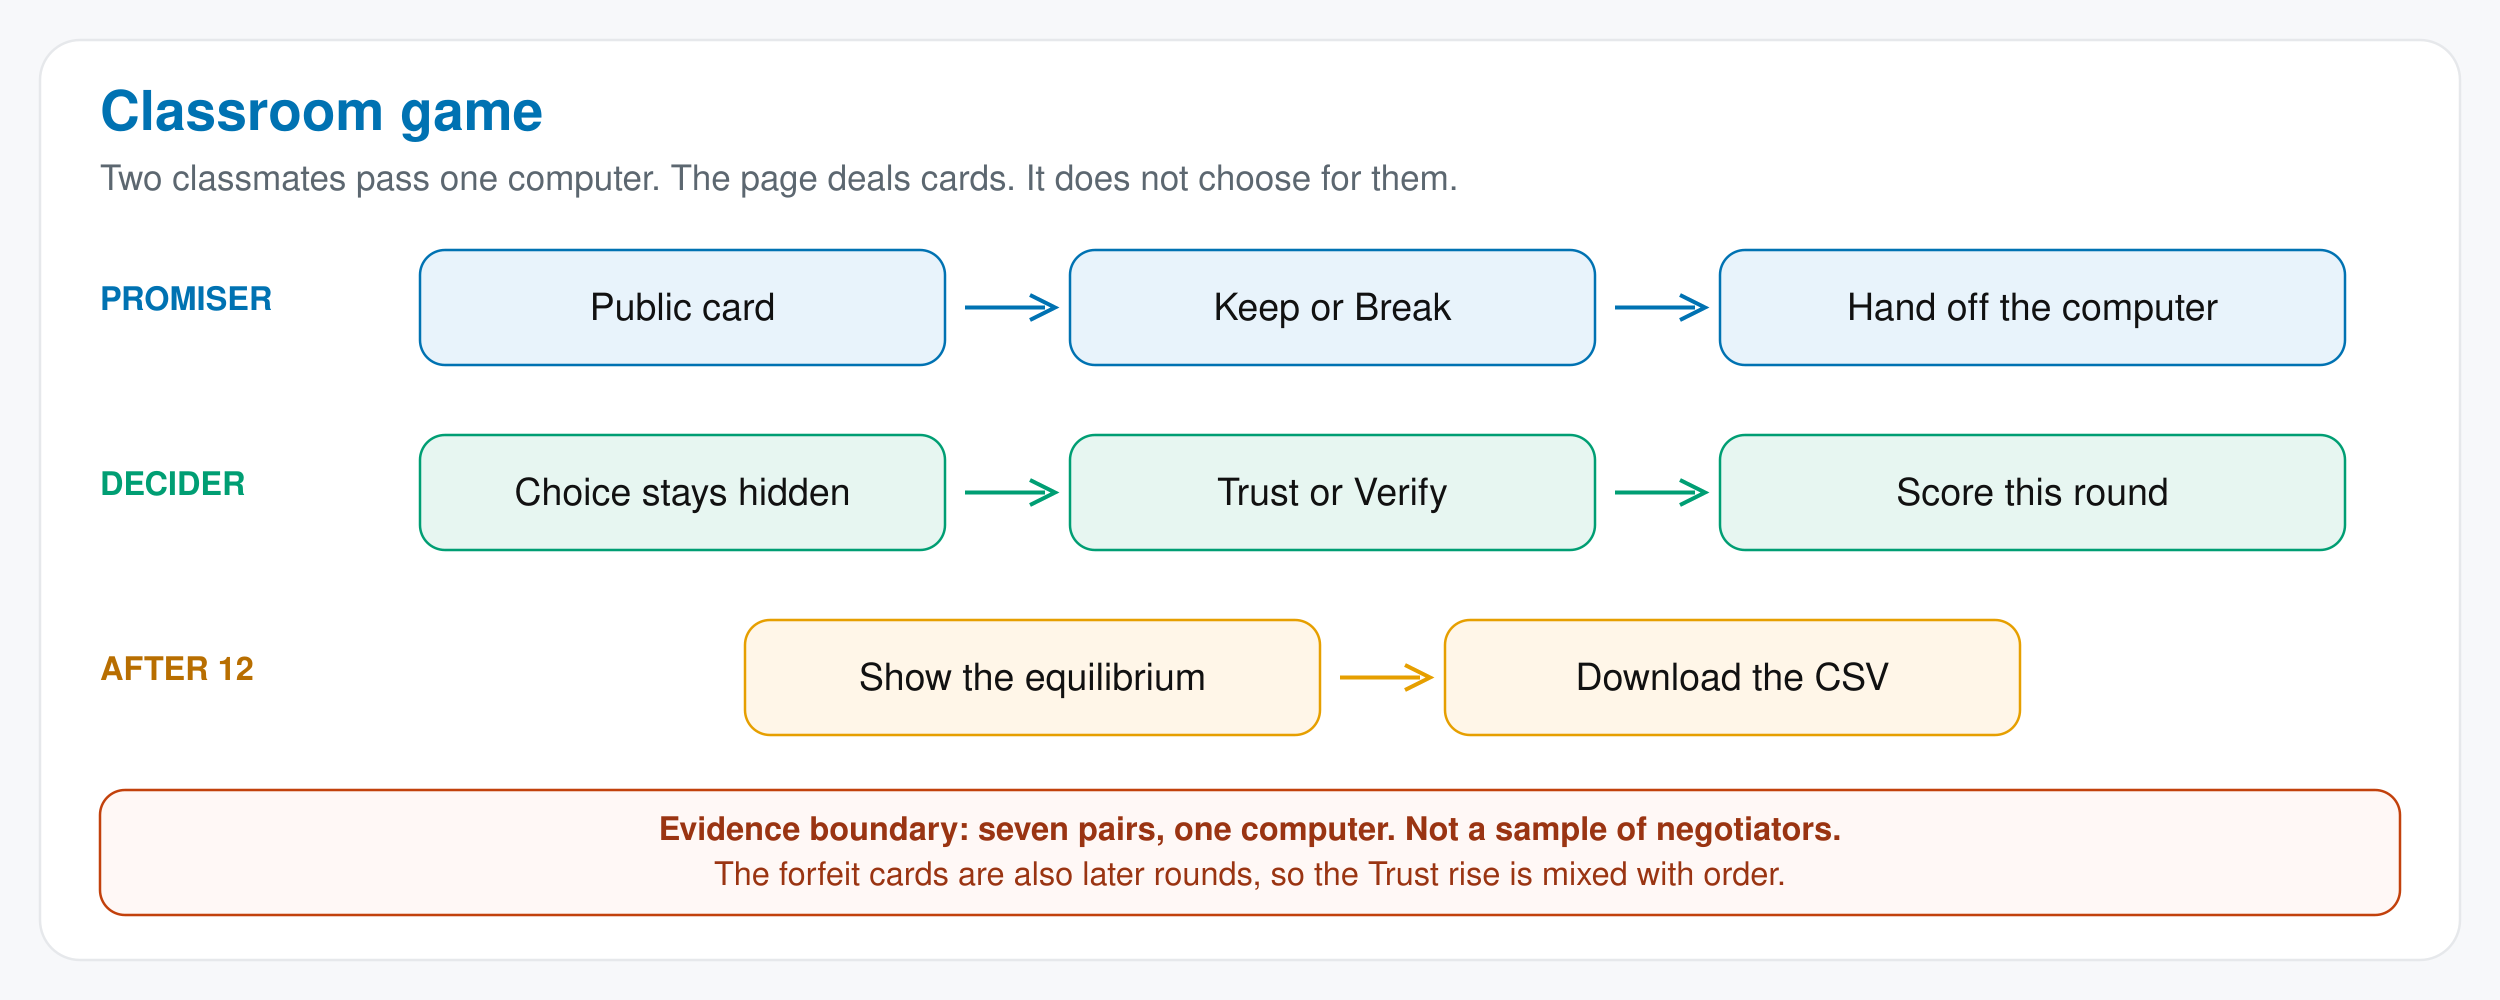
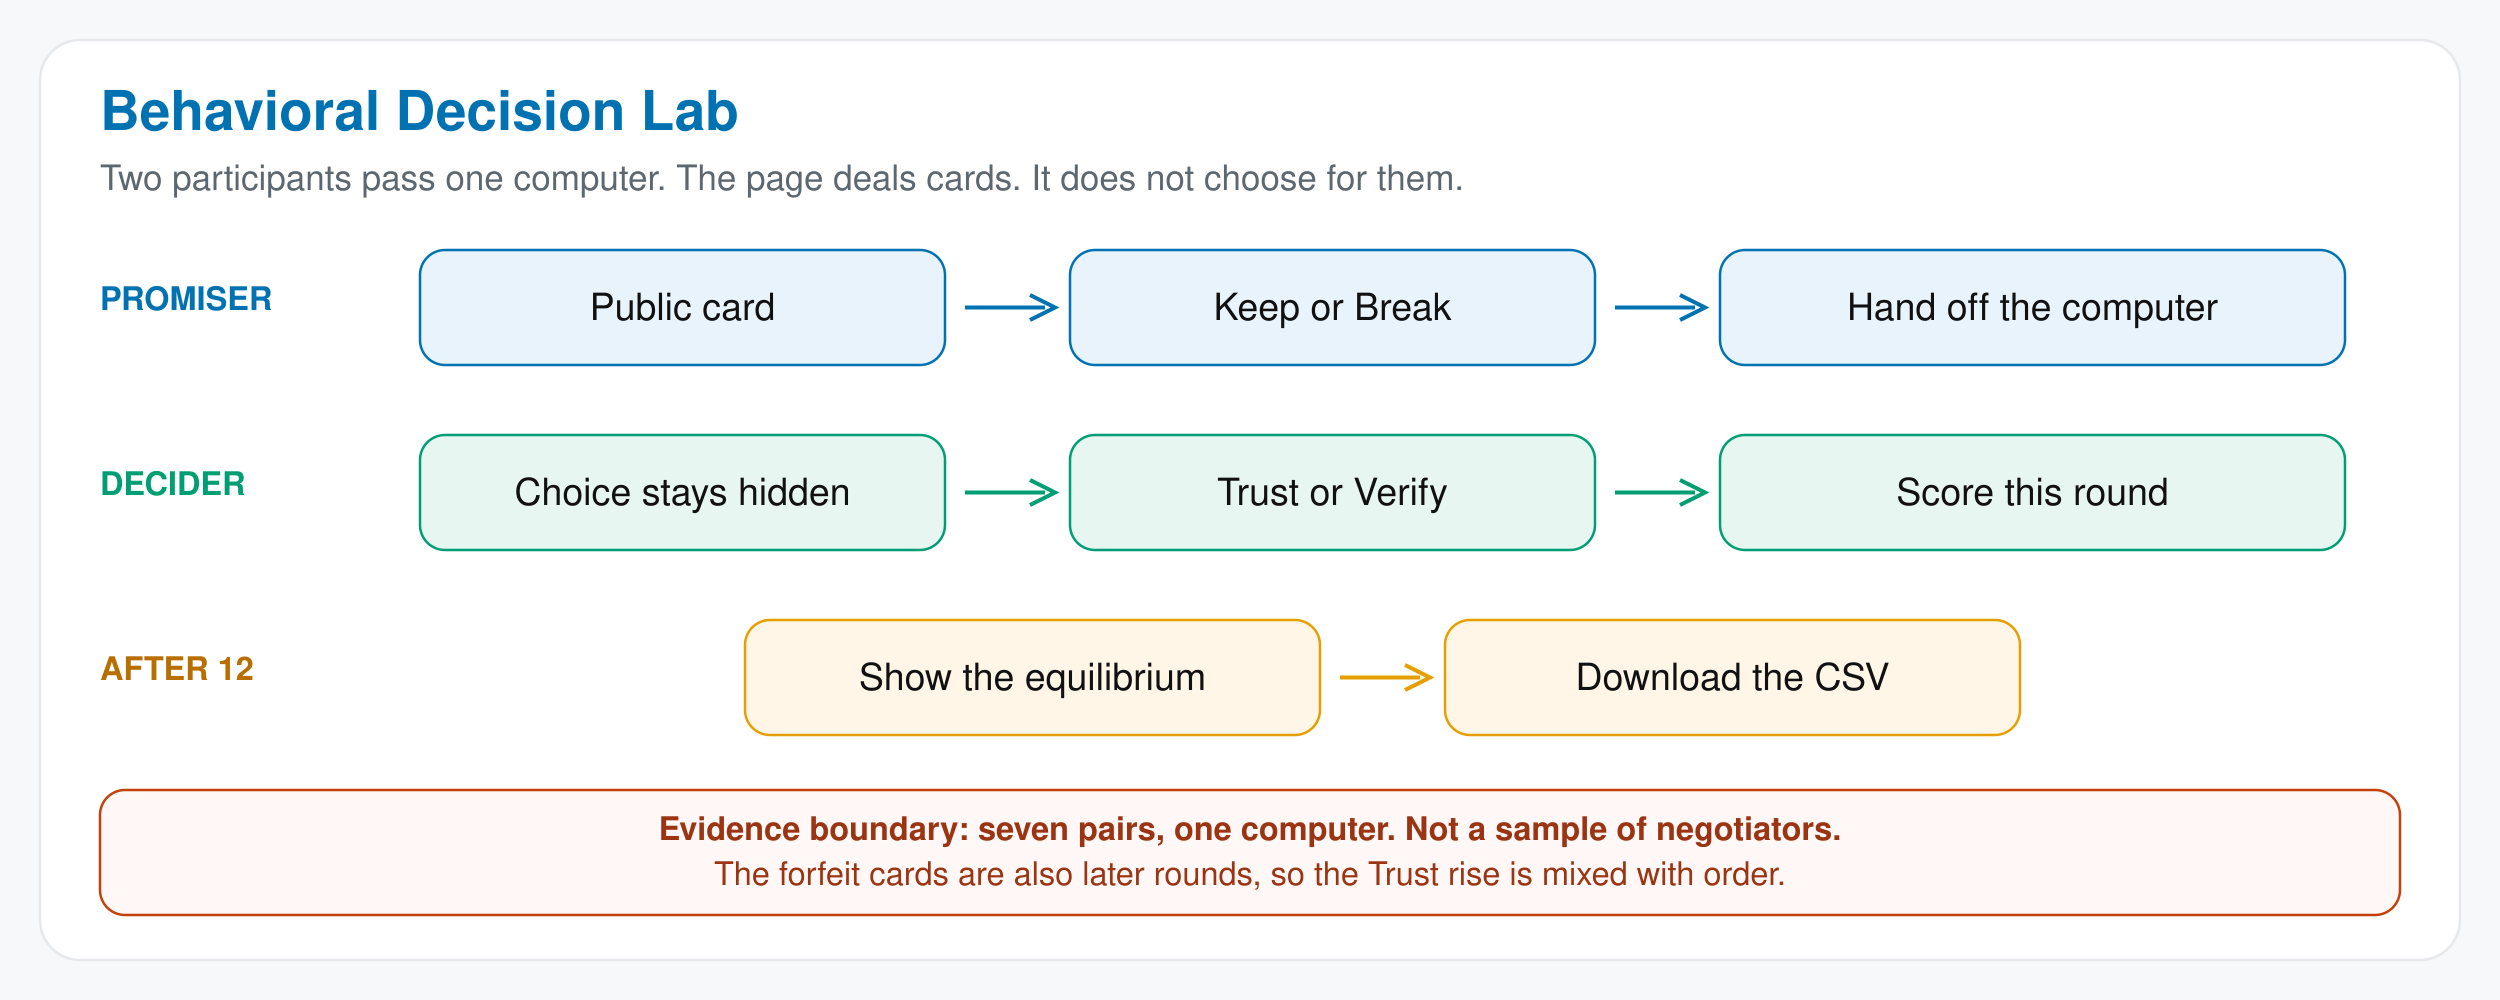
<svg xmlns="http://www.w3.org/2000/svg" viewBox="0 0 1000 400" role="img" aria-labelledby="title desc">
  <rect width="1000" height="400" fill="#F7F8FA" />
  <rect x="16" y="16" width="968" height="368" rx="16" fill="#FFFFFF" stroke="#E6E8EB" />
-   <text x="40" y="52" font-family="Helvetica, Arial, sans-serif" font-size="22" font-weight="700" fill="#0072B2">Classroom game</text>
-   <text x="40" y="76" font-family="Helvetica, Arial, sans-serif" font-size="14" fill="#5C6770">Two classmates pass one computer. The page deals cards. It does not choose for them.</text>
+   <text x="40" y="52" font-family="Helvetica, Arial, sans-serif" font-size="22" font-weight="700" fill="#0072B2">Behavioral Decision Lab</text>
+   <text x="40" y="76" font-family="Helvetica, Arial, sans-serif" font-size="14" fill="#5C6770">Two participants pass one computer. The page deals cards. It does not choose for them.</text>
  <g font-family="Helvetica, Arial, sans-serif">
    <text x="40" y="124" font-size="13" font-weight="700" fill="#0072B2">PROMISER</text>
    <rect x="168" y="100" width="210" height="46" rx="10" fill="#E8F3FB" stroke="#0072B2" />
    <text x="273" y="128" text-anchor="middle" font-size="15" fill="#111111">Public card</text>
    <path d="M386 123 H418" stroke="#0072B2" stroke-width="1.6" fill="none" />
    <path d="M412 118 L422 123 L412 128" stroke="#0072B2" stroke-width="1.6" fill="none" />
    <rect x="428" y="100" width="210" height="46" rx="10" fill="#E8F3FB" stroke="#0072B2" />
    <text x="533" y="128" text-anchor="middle" font-size="15" fill="#111111">Keep or Break</text>
    <path d="M646 123 H678" stroke="#0072B2" stroke-width="1.6" fill="none" />
    <path d="M672 118 L682 123 L672 128" stroke="#0072B2" stroke-width="1.6" fill="none" />
    <rect x="688" y="100" width="250" height="46" rx="10" fill="#E8F3FB" stroke="#0072B2" />
    <text x="813" y="128" text-anchor="middle" font-size="15" fill="#111111">Hand off the computer</text>
    <text x="40" y="198" font-size="13" font-weight="700" fill="#009E73">DECIDER</text>
    <rect x="168" y="174" width="210" height="46" rx="10" fill="#E7F6F1" stroke="#009E73" />
    <text x="273" y="202" text-anchor="middle" font-size="15" fill="#111111">Choice stays hidden</text>
    <path d="M386 197 H418" stroke="#009E73" stroke-width="1.6" fill="none" />
    <path d="M412 192 L422 197 L412 202" stroke="#009E73" stroke-width="1.6" fill="none" />
    <rect x="428" y="174" width="210" height="46" rx="10" fill="#E7F6F1" stroke="#009E73" />
    <text x="533" y="202" text-anchor="middle" font-size="15" fill="#111111">Trust or Verify</text>
    <path d="M646 197 H678" stroke="#009E73" stroke-width="1.6" fill="none" />
    <path d="M672 192 L682 197 L672 202" stroke="#009E73" stroke-width="1.6" fill="none" />
    <rect x="688" y="174" width="250" height="46" rx="10" fill="#E7F6F1" stroke="#009E73" />
    <text x="813" y="202" text-anchor="middle" font-size="15" fill="#111111">Score this round</text>
    <text x="40" y="272" font-size="13" font-weight="700" fill="#B86E00">AFTER 12</text>
    <rect x="298" y="248" width="230" height="46" rx="10" fill="#FFF6E8" stroke="#E69F00" />
    <text x="413" y="276" text-anchor="middle" font-size="15" fill="#111111">Show the equilibrium</text>
    <path d="M536 271 H568" stroke="#E69F00" stroke-width="1.6" fill="none" />
    <path d="M562 266 L572 271 L562 276" stroke="#E69F00" stroke-width="1.6" fill="none" />
    <rect x="578" y="248" width="230" height="46" rx="10" fill="#FFF6E8" stroke="#E69F00" />
    <text x="693" y="276" text-anchor="middle" font-size="15" fill="#111111">Download the CSV</text>
    <rect x="40" y="316" width="920" height="50" rx="10" fill="#FFF8F6" stroke="#C2410C" />
    <text x="500" y="336" text-anchor="middle" font-size="13" font-weight="700" fill="#9A3412">Evidence boundary: seven pairs, one computer. Not a sample of negotiators.</text>
    <text x="500" y="354" text-anchor="middle" font-size="13" fill="#9A3412">The forfeit cards are also later rounds, so the Trust rise is mixed with order.</text>
  </g>
</svg>
